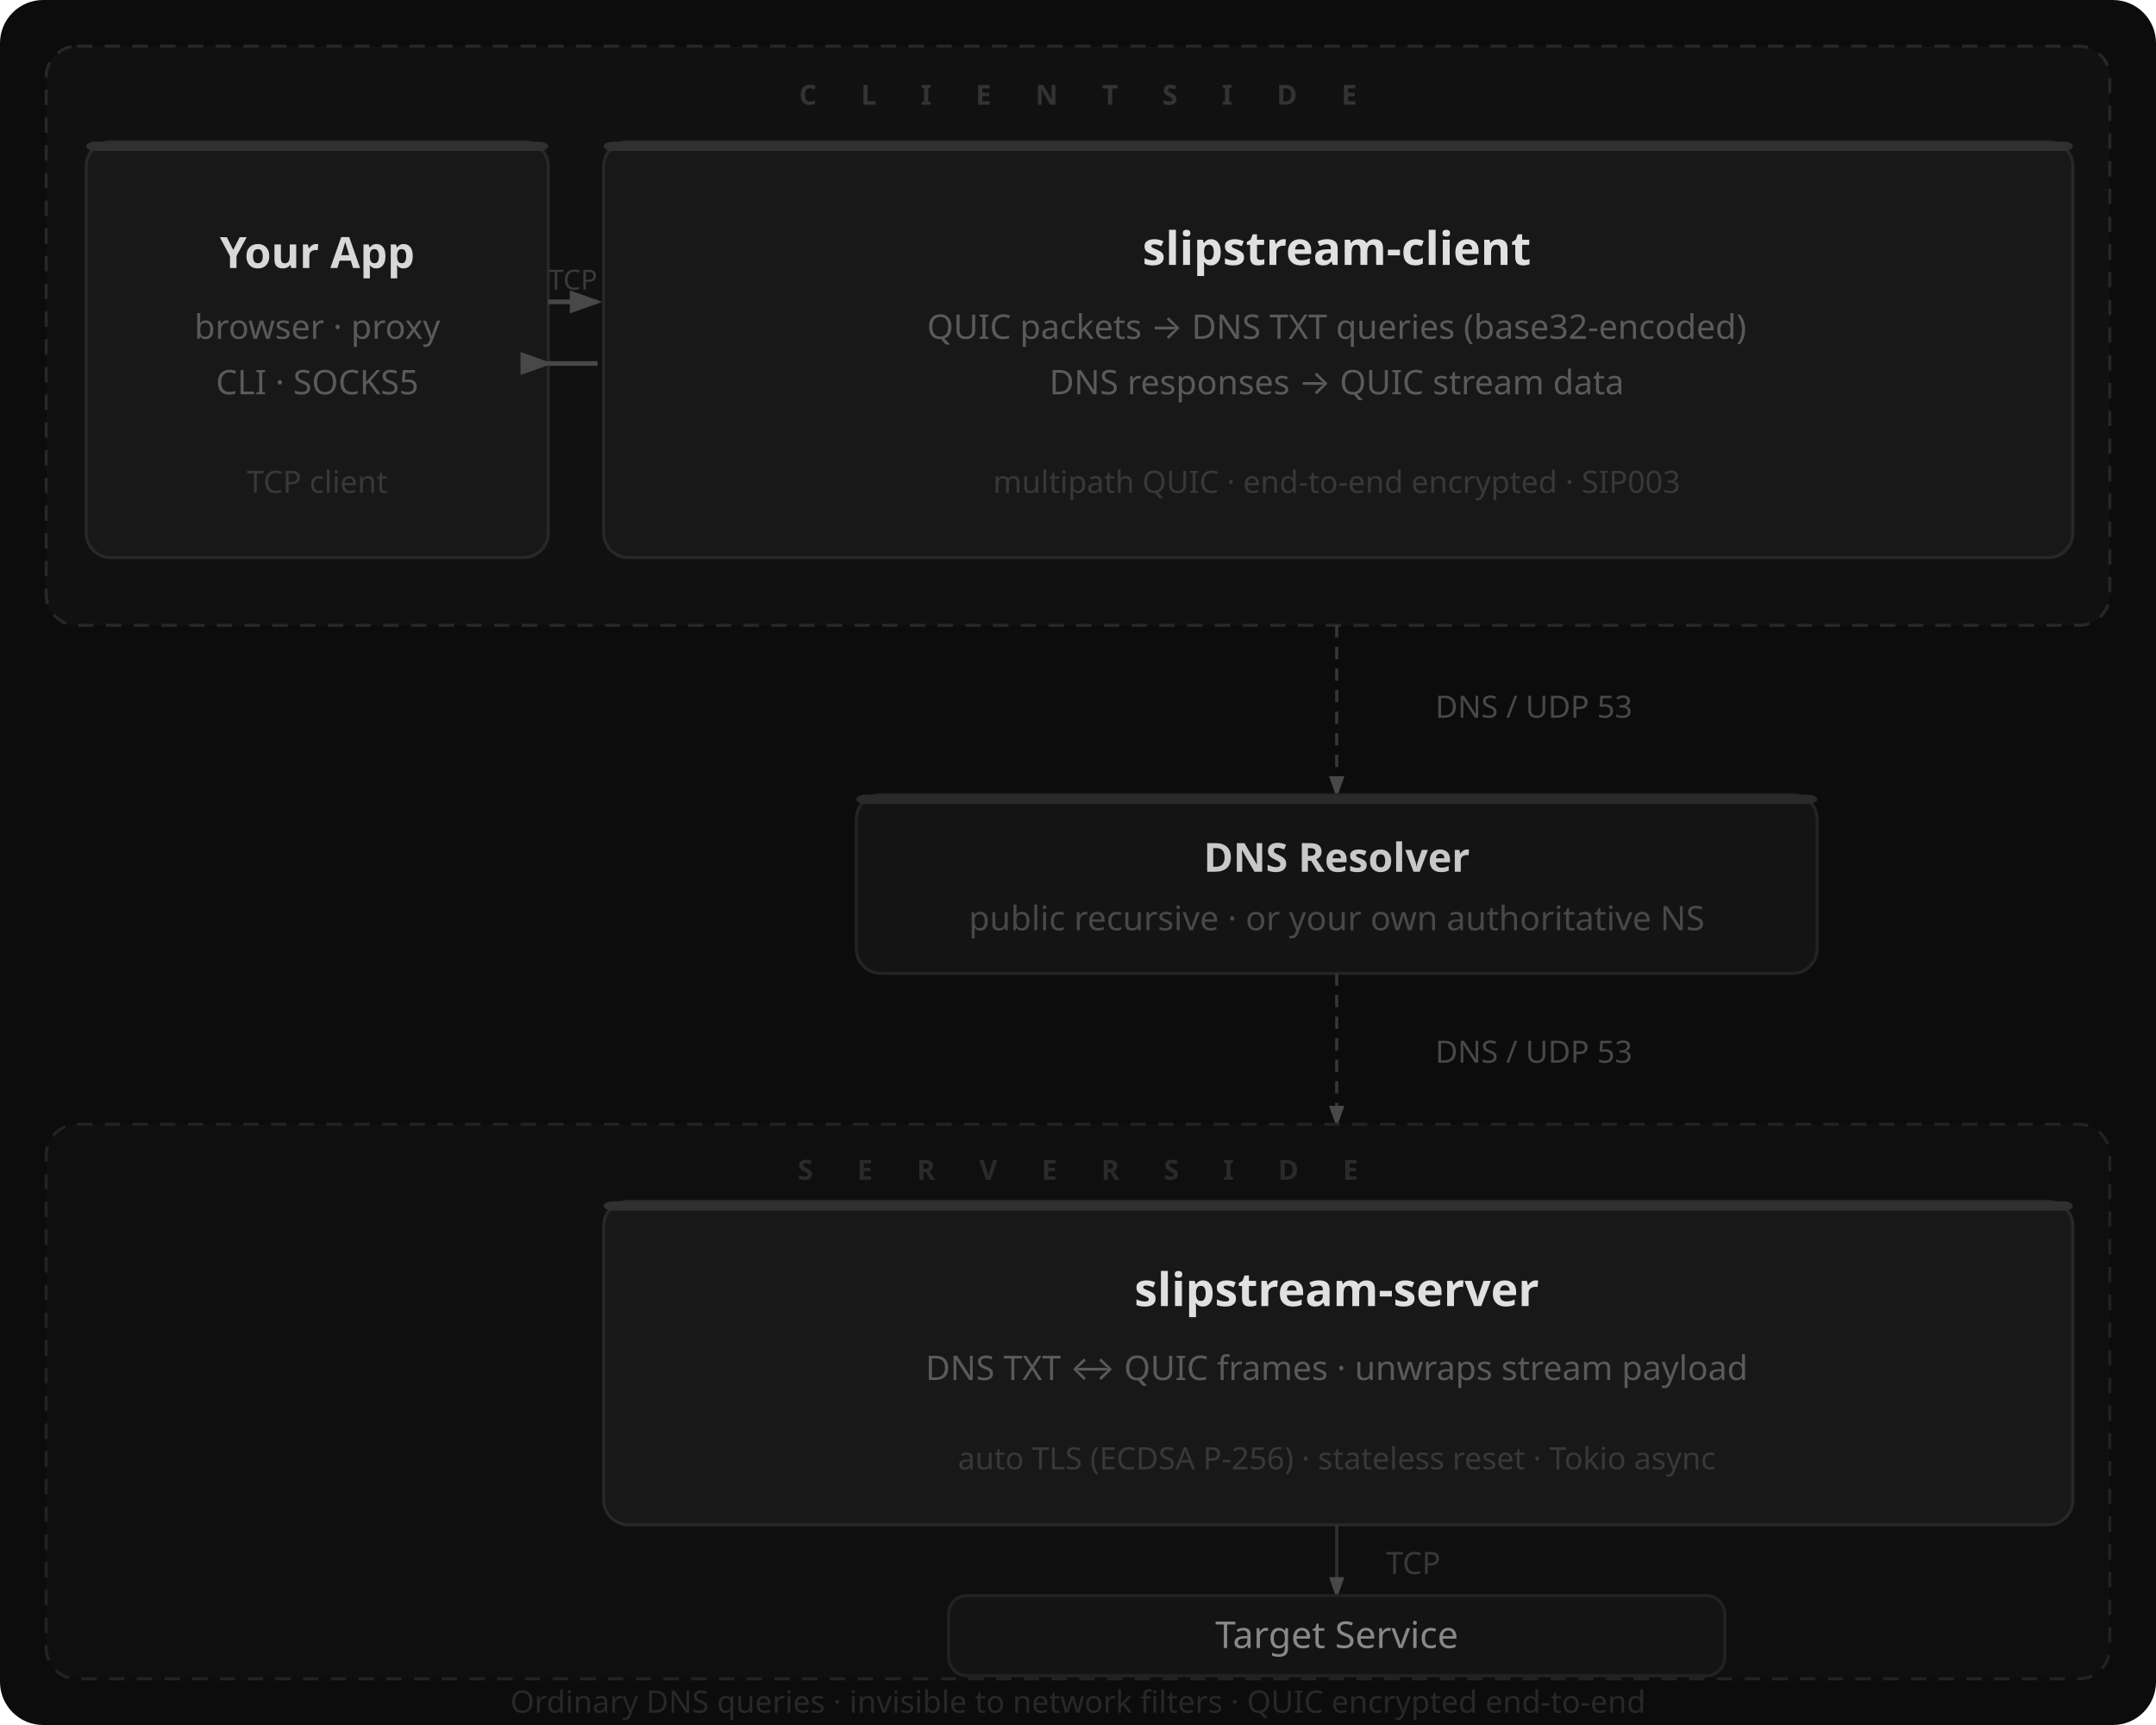
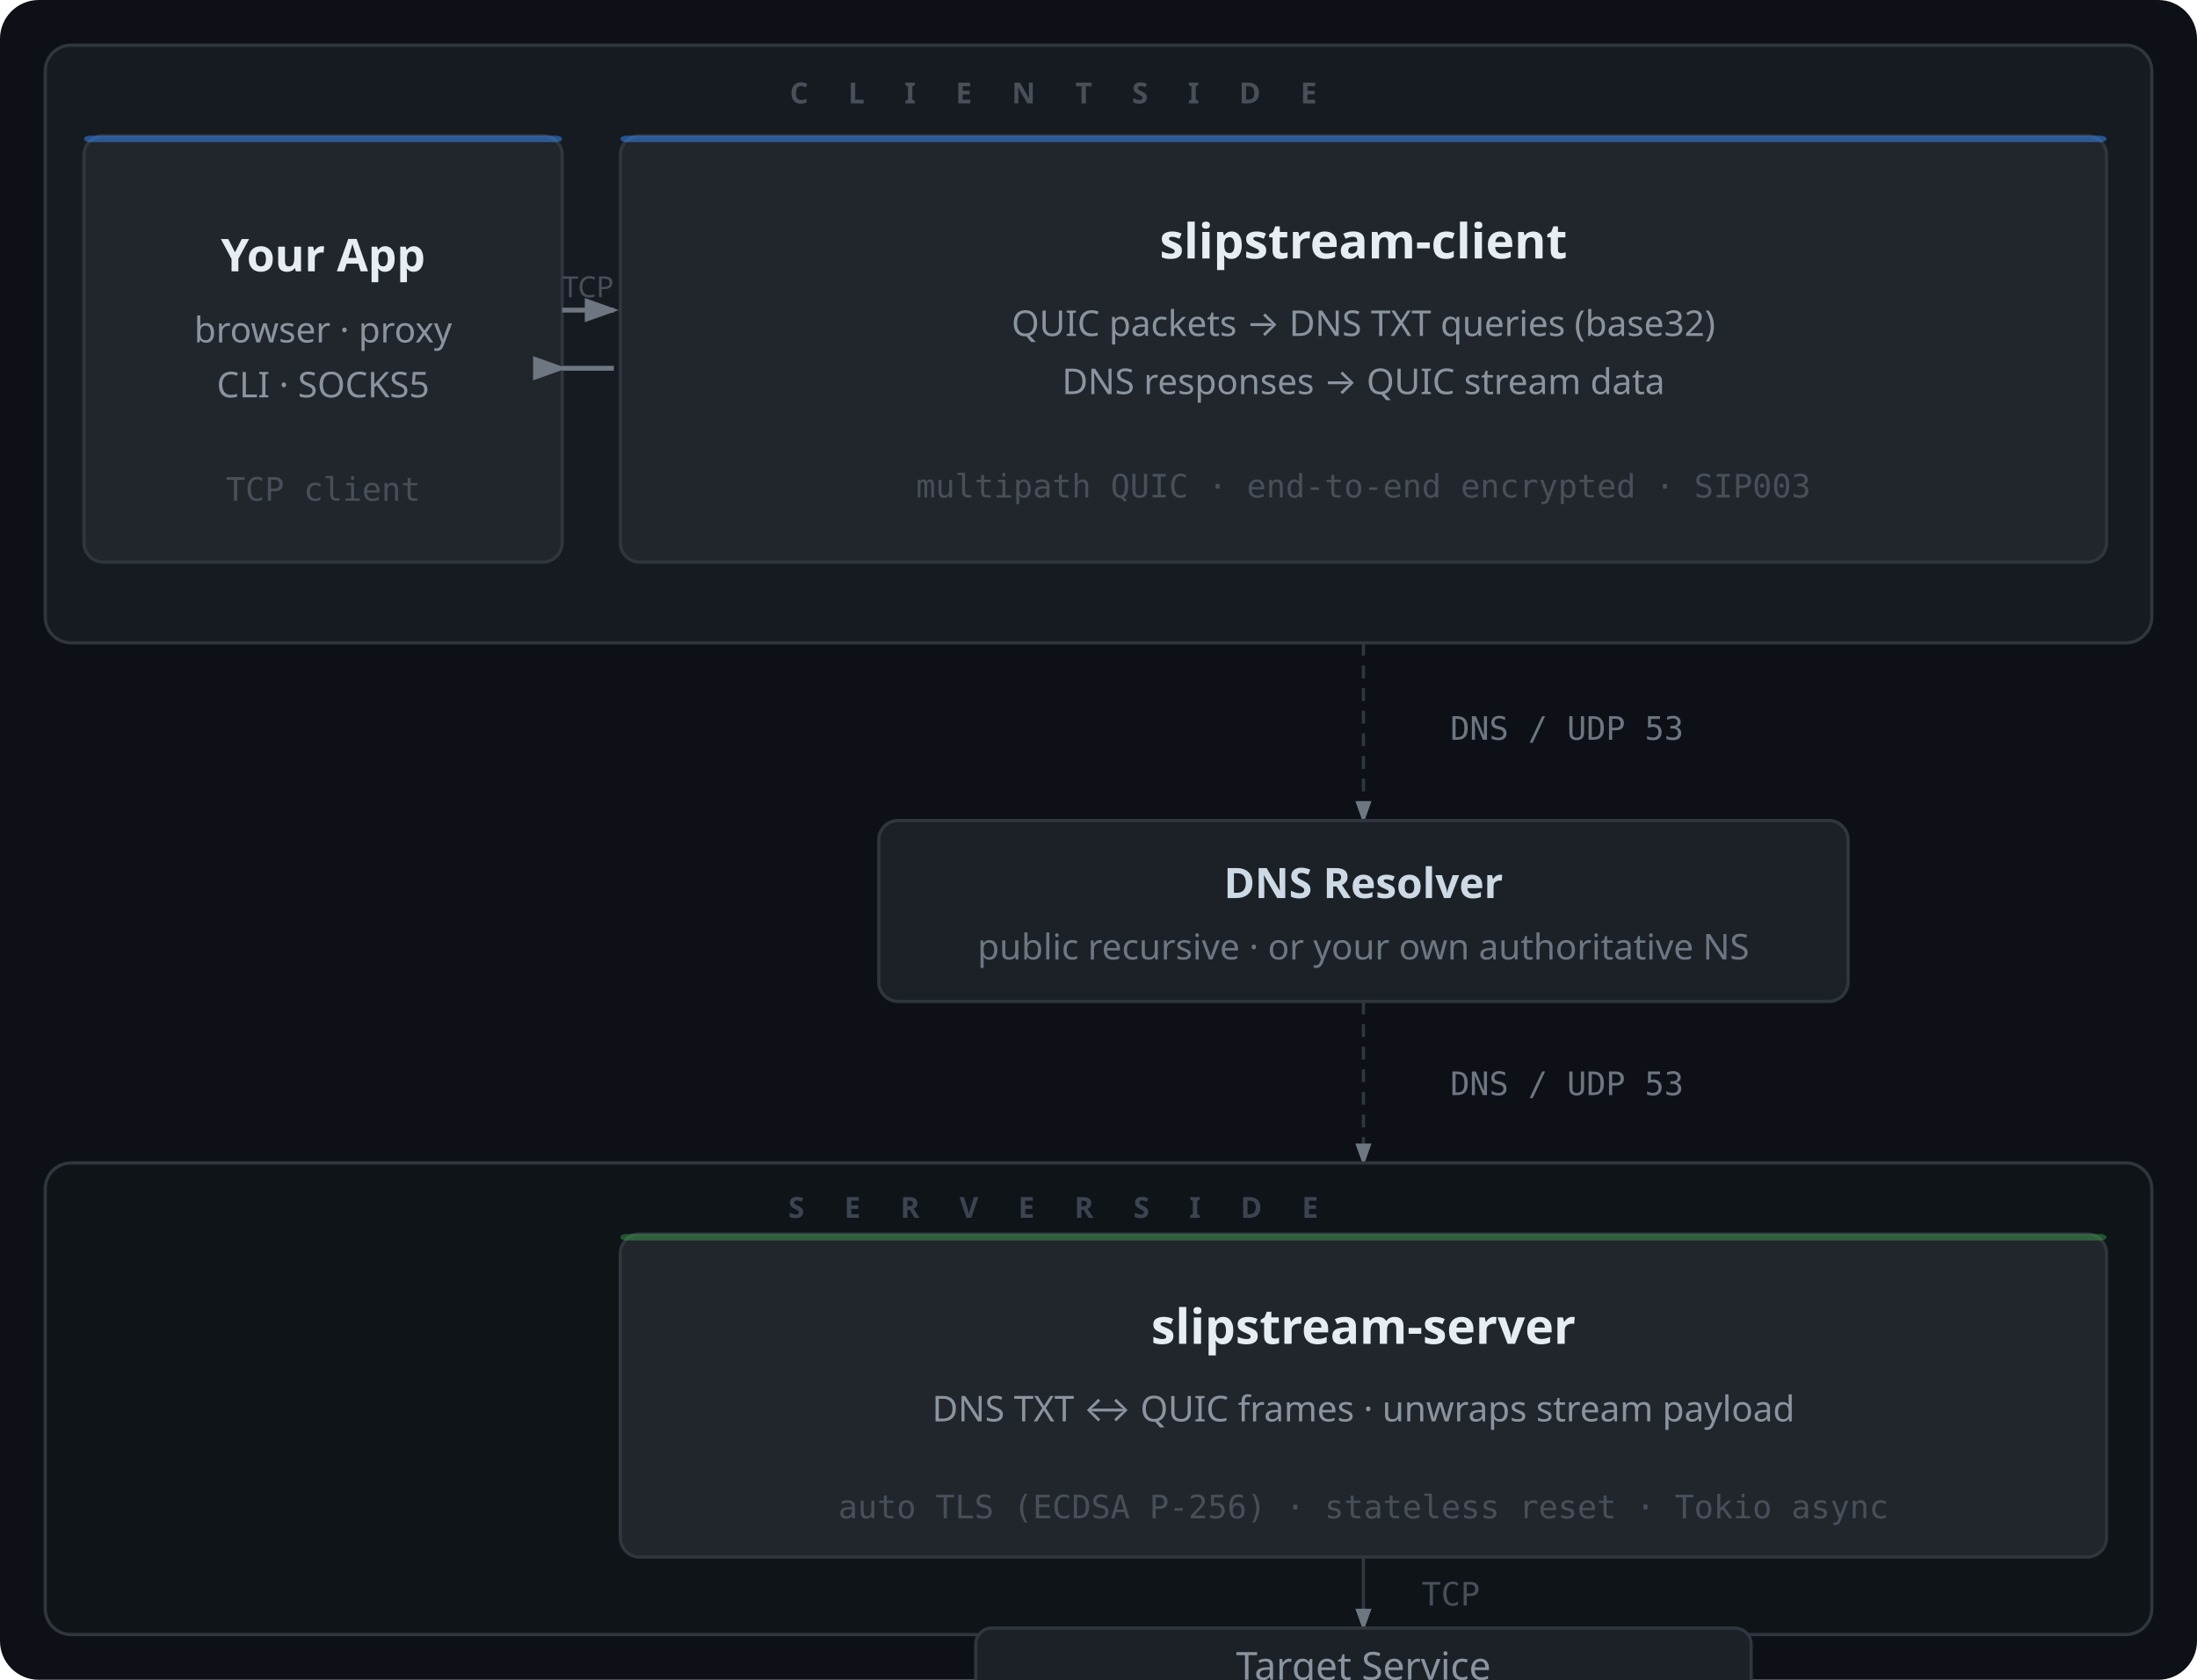
- <svg xmlns="http://www.w3.org/2000/svg" viewBox="0 0 700 560" font-family="'Segoe UI', system-ui, -apple-system, sans-serif">
+ <svg xmlns="http://www.w3.org/2000/svg" width="680" height="520" viewBox="0 0 680 520" font-family="'Segoe UI', system-ui, -apple-system, sans-serif">
  <defs>
    <marker id="a" markerWidth="7" markerHeight="5" refX="6" refY="2.5" orient="auto">
-       <polygon points="0 0,7 2.5,0 5" fill="#484848" />
+       <polygon points="0 0,7 2.5,0 5" fill="#6e7681" />
    </marker>
    <marker id="al" markerWidth="7" markerHeight="5" refX="1" refY="2.5" orient="auto">
-       <polygon points="7 0,0 2.5,7 5" fill="#484848" />
+       <polygon points="7 0,0 2.5,7 5" fill="#6e7681" />
    </marker>
  </defs>
-   <rect width="700" height="560" rx="14" fill="#0c0c0c" />
-   <rect x="15" y="15" width="670" height="188" rx="10" fill="#111111" stroke="#272727" stroke-width="1" stroke-dasharray="5 4" />
-   <text x="350" y="34" text-anchor="middle" font-size="9" font-weight="600" fill="#333333" letter-spacing="6">C L I E N T   S I D E</text>
-   <rect x="28" y="46" width="150" height="135" rx="8" fill="#181818" stroke="#282828" stroke-width="1" />
-   <rect x="28" y="46" width="150" height="3" rx="3" fill="#303030" />
-   <text x="103" y="87" text-anchor="middle" font-size="14" font-weight="600" fill="#d8d8d8">Your App</text>
-   <text x="103" y="110" text-anchor="middle" font-size="11" fill="#5a5a5a">browser · proxy</text>
-   <text x="103" y="128" text-anchor="middle" font-size="11" fill="#5a5a5a">CLI · SOCKS5</text>
-   <text x="103" y="160" text-anchor="middle" font-size="10" fill="#383838">TCP client</text>
-   <line x1="178" y1="98" x2="194" y2="98" stroke="#484848" stroke-width="1.5" marker-end="url(#a)" />
-   <line x1="194" y1="118" x2="178" y2="118" stroke="#484848" stroke-width="1.5" marker-end="url(#al)" />
-   <text x="186" y="94" text-anchor="middle" font-size="9" fill="#3a3a3a">TCP</text>
-   <rect x="196" y="46" width="477" height="135" rx="8" fill="#181818" stroke="#282828" stroke-width="1" />
-   <rect x="196" y="46" width="477" height="3" rx="3" fill="#303030" />
-   <text x="434" y="86" text-anchor="middle" font-size="15" font-weight="600" fill="#e0e0e0">slipstream-client</text>
-   <text x="434" y="110" text-anchor="middle" font-size="11" fill="#5a5a5a">QUIC packets  →  DNS TXT queries  (base32-encoded)</text>
-   <text x="434" y="128" text-anchor="middle" font-size="11" fill="#5a5a5a">DNS responses  →  QUIC stream data</text>
-   <text x="434" y="160" text-anchor="middle" font-size="10" fill="#383838">multipath QUIC  ·  end-to-end encrypted  ·  SIP003</text>
-   <line x1="434" y1="203" x2="434" y2="258" stroke="#363636" stroke-width="1" stroke-dasharray="4 3" marker-end="url(#a)" />
-   <rect x="450" y="220" width="96" height="18" rx="4" fill="#0c0c0c" />
-   <text x="498" y="233" text-anchor="middle" font-size="10" fill="#484848">DNS / UDP  53</text>
-   <rect x="278" y="258" width="312" height="58" rx="8" fill="#141414" stroke="#242424" stroke-width="1" />
-   <rect x="278" y="258" width="312" height="3" rx="3" fill="#2a2a2a" />
-   <text x="434" y="283" text-anchor="middle" font-size="13" font-weight="600" fill="#c8c8c8">DNS Resolver</text>
-   <text x="434" y="302" text-anchor="middle" font-size="11" fill="#484848">public recursive  ·  or your own authoritative NS</text>
-   <line x1="434" y1="316" x2="434" y2="365" stroke="#363636" stroke-width="1" stroke-dasharray="4 3" marker-end="url(#a)" />
-   <rect x="450" y="332" width="96" height="18" rx="4" fill="#0c0c0c" />
-   <text x="498" y="345" text-anchor="middle" font-size="10" fill="#484848">DNS / UDP  53</text>
-   <rect x="15" y="365" width="670" height="180" rx="10" fill="#0f0f0f" stroke="#222222" stroke-width="1" stroke-dasharray="5 4" />
-   <text x="350" y="383" text-anchor="middle" font-size="9" font-weight="600" fill="#2a2a2a" letter-spacing="6">S E R V E R   S I D E</text>
-   <rect x="196" y="390" width="477" height="105" rx="8" fill="#181818" stroke="#282828" stroke-width="1" />
-   <rect x="196" y="390" width="477" height="3" rx="3" fill="#303030" />
-   <text x="434" y="424" text-anchor="middle" font-size="15" font-weight="600" fill="#e0e0e0">slipstream-server</text>
-   <text x="434" y="448" text-anchor="middle" font-size="11" fill="#5a5a5a">DNS TXT  ↔  QUIC frames  ·  unwraps stream payload</text>
-   <text x="434" y="477" text-anchor="middle" font-size="10" fill="#383838">auto TLS (ECDSA P-256)  ·  stateless reset  ·  Tokio async</text>
-   <line x1="434" y1="495" x2="434" y2="518" stroke="#303030" stroke-width="1" marker-end="url(#a)" />
-   <text x="450" y="511" font-size="10" fill="#383838">TCP</text>
-   <rect x="308" y="518" width="252" height="26" rx="6" fill="#141414" stroke="#222222" stroke-width="1" />
-   <text x="434" y="535" text-anchor="middle" font-size="12" font-weight="500" fill="#888888">Target Service</text>
-   <text x="350" y="556" text-anchor="middle" font-size="10" fill="#282828">
-     Ordinary DNS queries · invisible to network filters · QUIC encrypted end-to-end
-   </text>
+   <rect width="680" height="520" rx="12" fill="#0d1117" />
+   <rect x="14" y="14" width="652" height="185" rx="8" fill="#161b22" stroke="#30363d" stroke-width="1" />
+   <text x="326" y="32" text-anchor="middle" font-size="9" font-weight="600" fill="#484f58" letter-spacing="5">C L I E N T   S I D E</text>
+   <rect x="26" y="42" width="148" height="132" rx="6" fill="#21262d" stroke="#30363d" stroke-width="1" />
+   <rect x="26" y="42" width="148" height="2" rx="2" fill="#388bfd" opacity="0.5" />
+   <text x="100" y="84" text-anchor="middle" font-size="14" font-weight="600" fill="#e6edf3">Your App</text>
+   <text x="100" y="106" text-anchor="middle" font-size="11" fill="#8b949e">browser · proxy</text>
+   <text x="100" y="123" text-anchor="middle" font-size="11" fill="#8b949e">CLI · SOCKS5</text>
+   <text x="100" y="155" text-anchor="middle" font-size="10" fill="#484f58" font-family="'SF Mono', Menlo, Consolas, monospace">TCP client</text>
+   <line x1="174" y1="96" x2="190" y2="96" stroke="#6e7681" stroke-width="1.5" marker-end="url(#a)" />
+   <line x1="190" y1="114" x2="174" y2="114" stroke="#6e7681" stroke-width="1.5" marker-end="url(#al)" />
+   <text x="182" y="92" text-anchor="middle" font-size="9" fill="#484f58">TCP</text>
+   <rect x="192" y="42" width="460" height="132" rx="6" fill="#21262d" stroke="#30363d" stroke-width="1" />
+   <rect x="192" y="42" width="460" height="2" rx="2" fill="#388bfd" opacity="0.5" />
+   <text x="422" y="80" text-anchor="middle" font-size="15" font-weight="600" fill="#e6edf3">slipstream-client</text>
+   <text x="422" y="104" text-anchor="middle" font-size="11" fill="#8b949e">QUIC packets  →  DNS TXT queries  (base32)</text>
+   <text x="422" y="122" text-anchor="middle" font-size="11" fill="#8b949e">DNS responses  →  QUIC stream data</text>
+   <text x="422" y="154" text-anchor="middle" font-size="10" fill="#484f58" font-family="'SF Mono', Menlo, Consolas, monospace">multipath QUIC · end-to-end encrypted · SIP003</text>
+   <line x1="422" y1="199" x2="422" y2="254" stroke="#30363d" stroke-width="1" stroke-dasharray="4 3" marker-end="url(#a)" />
+   <rect x="438" y="216" width="94" height="17" rx="4" fill="#0d1117" />
+   <text x="485" y="229" text-anchor="middle" font-size="10" fill="#6e7681" font-family="'SF Mono', Menlo, Consolas, monospace">DNS / UDP 53</text>
+   <rect x="272" y="254" width="300" height="56" rx="6" fill="#1c2128" stroke="#30363d" stroke-width="1" />
+   <text x="422" y="278" text-anchor="middle" font-size="13" font-weight="600" fill="#cdd9e5">DNS Resolver</text>
+   <text x="422" y="297" text-anchor="middle" font-size="11" fill="#6e7681">public recursive  ·  or your own authoritative NS</text>
+   <line x1="422" y1="310" x2="422" y2="360" stroke="#30363d" stroke-width="1" stroke-dasharray="4 3" marker-end="url(#a)" />
+   <rect x="438" y="326" width="94" height="17" rx="4" fill="#0d1117" />
+   <text x="485" y="339" text-anchor="middle" font-size="10" fill="#6e7681" font-family="'SF Mono', Menlo, Consolas, monospace">DNS / UDP 53</text>
+   <rect x="14" y="360" width="652" height="146" rx="8" fill="#0f1419" stroke="#30363d" stroke-width="1" />
+   <text x="326" y="377" text-anchor="middle" font-size="9" font-weight="600" fill="#3d4451" letter-spacing="5">S E R V E R   S I D E</text>
+   <rect x="192" y="382" width="460" height="100" rx="6" fill="#21262d" stroke="#30363d" stroke-width="1" />
+   <rect x="192" y="382" width="460" height="2" rx="2" fill="#3fb950" opacity="0.4" />
+   <text x="422" y="416" text-anchor="middle" font-size="15" font-weight="600" fill="#e6edf3">slipstream-server</text>
+   <text x="422" y="440" text-anchor="middle" font-size="11" fill="#8b949e">DNS TXT  ↔  QUIC frames  ·  unwraps stream payload</text>
+   <text x="422" y="470" text-anchor="middle" font-size="10" fill="#484f58" font-family="'SF Mono', Menlo, Consolas, monospace">auto TLS (ECDSA P-256) · stateless reset · Tokio async</text>
+   <line x1="422" y1="482" x2="422" y2="504" stroke="#30363d" stroke-width="1" marker-end="url(#a)" />
+   <text x="440" y="497" font-size="10" fill="#484f58" font-family="'SF Mono', Menlo, Consolas, monospace">TCP</text>
+   <rect x="302" y="504" width="240" height="24" rx="5" fill="#1c2128" stroke="#30363d" stroke-width="1" />
+   <text x="422" y="520" text-anchor="middle" font-size="12" font-weight="500" fill="#8b949e">Target Service</text>
</svg>
